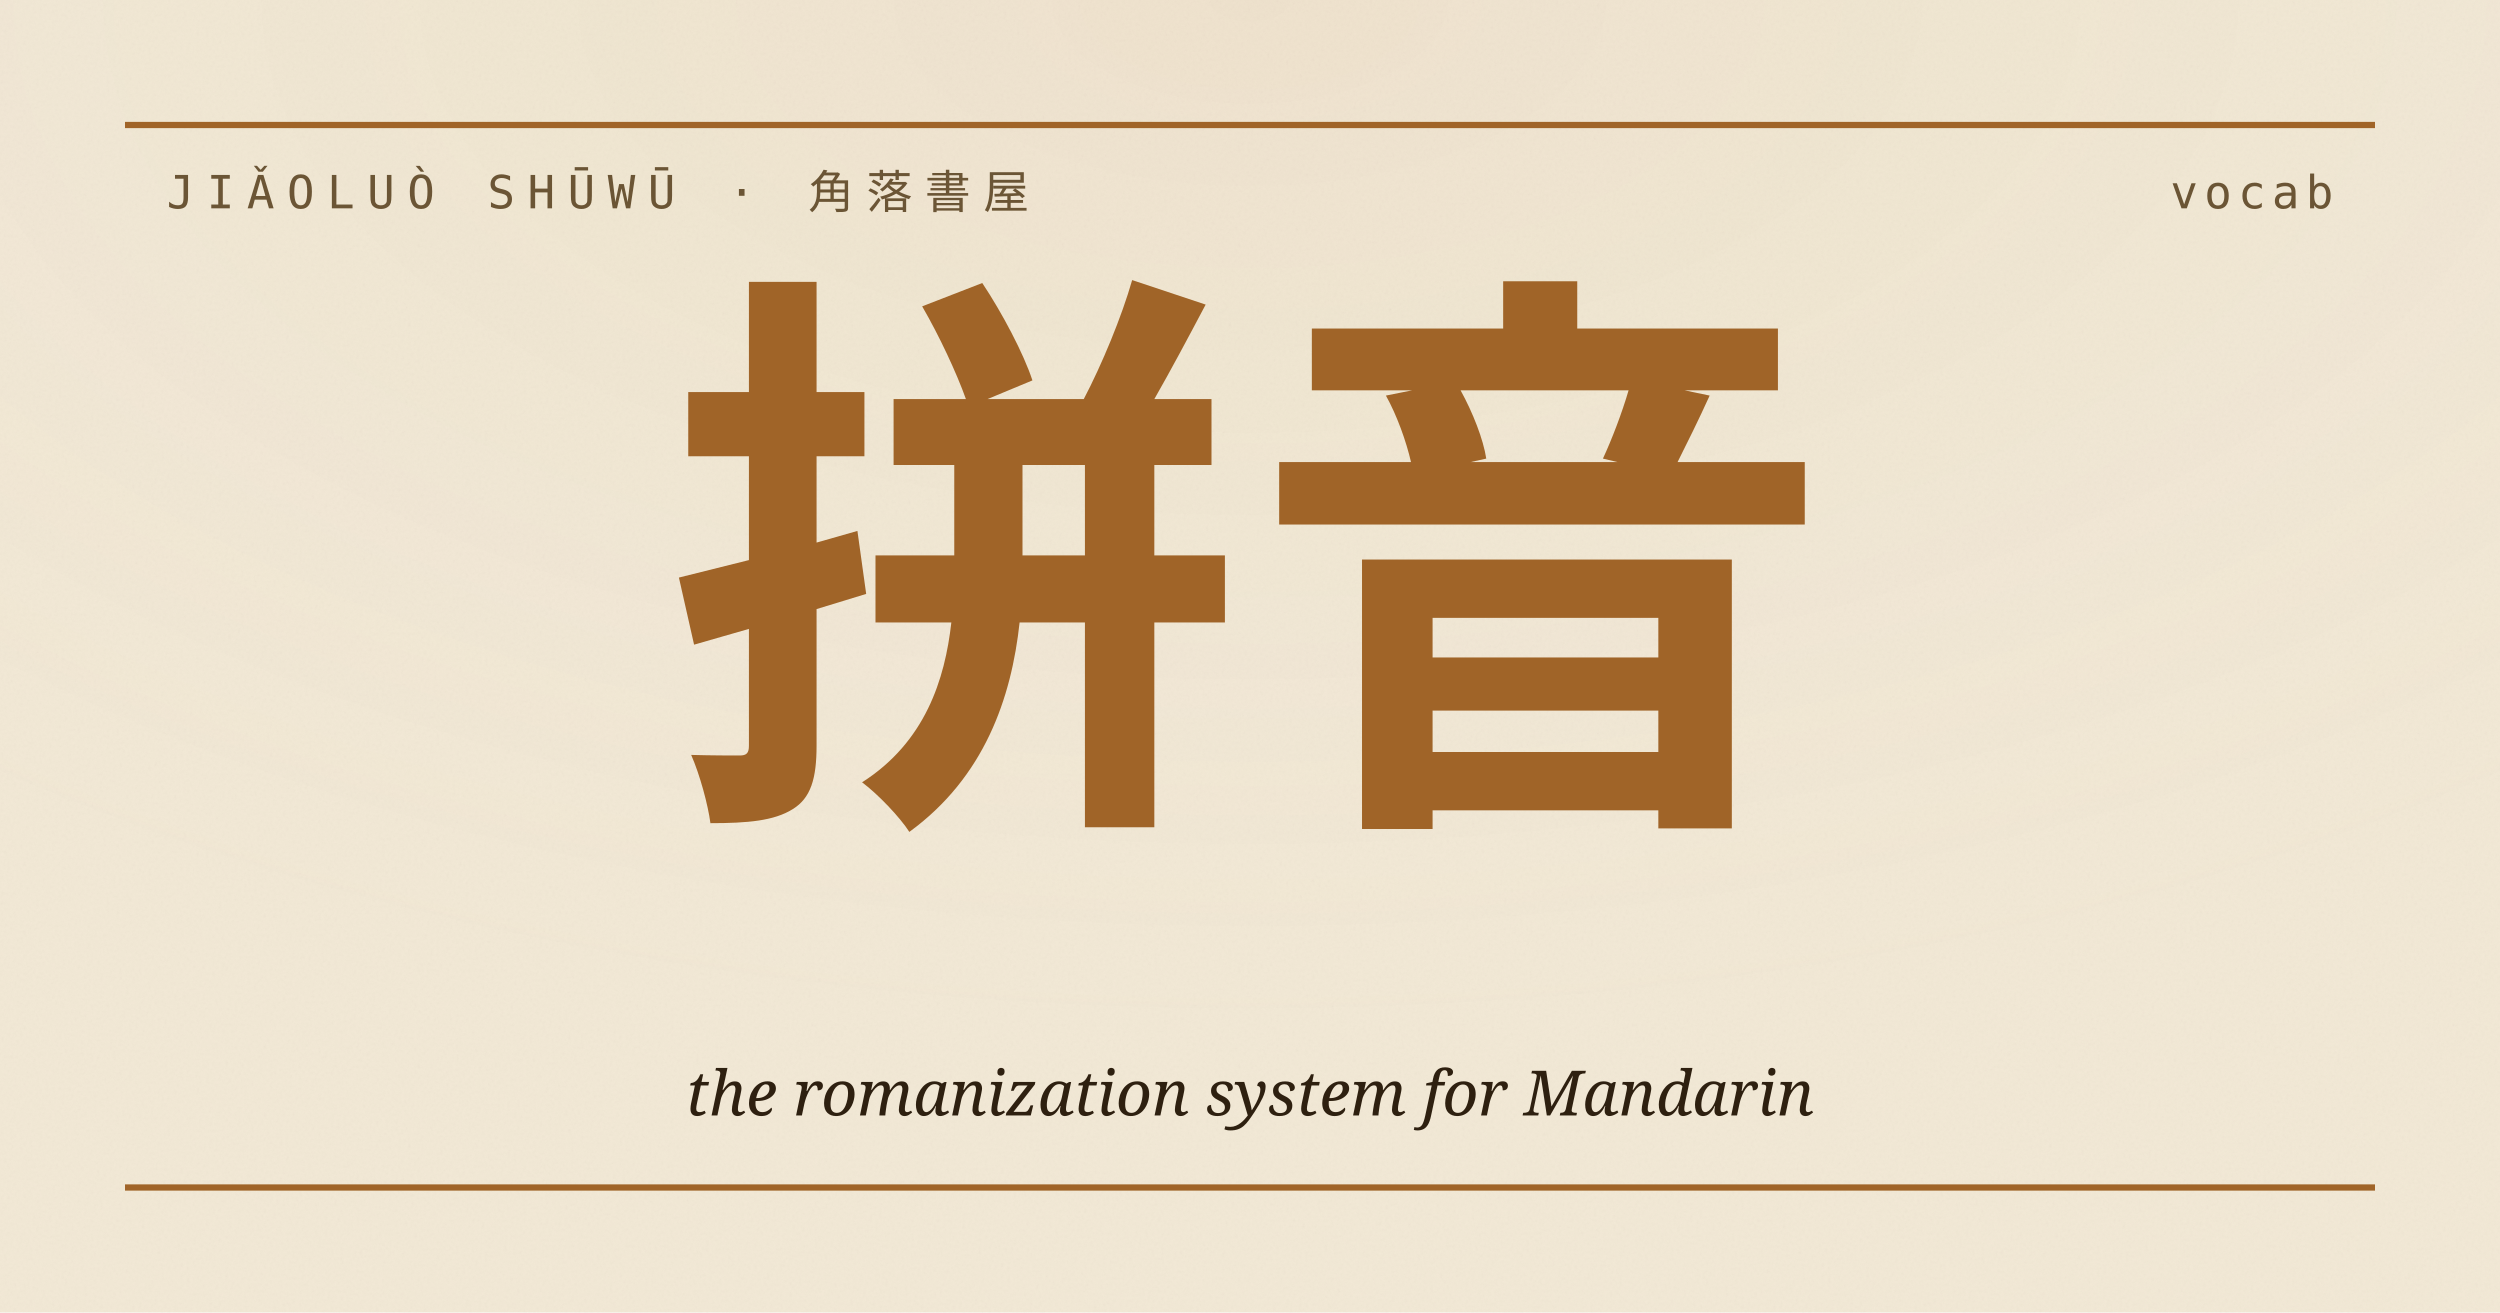
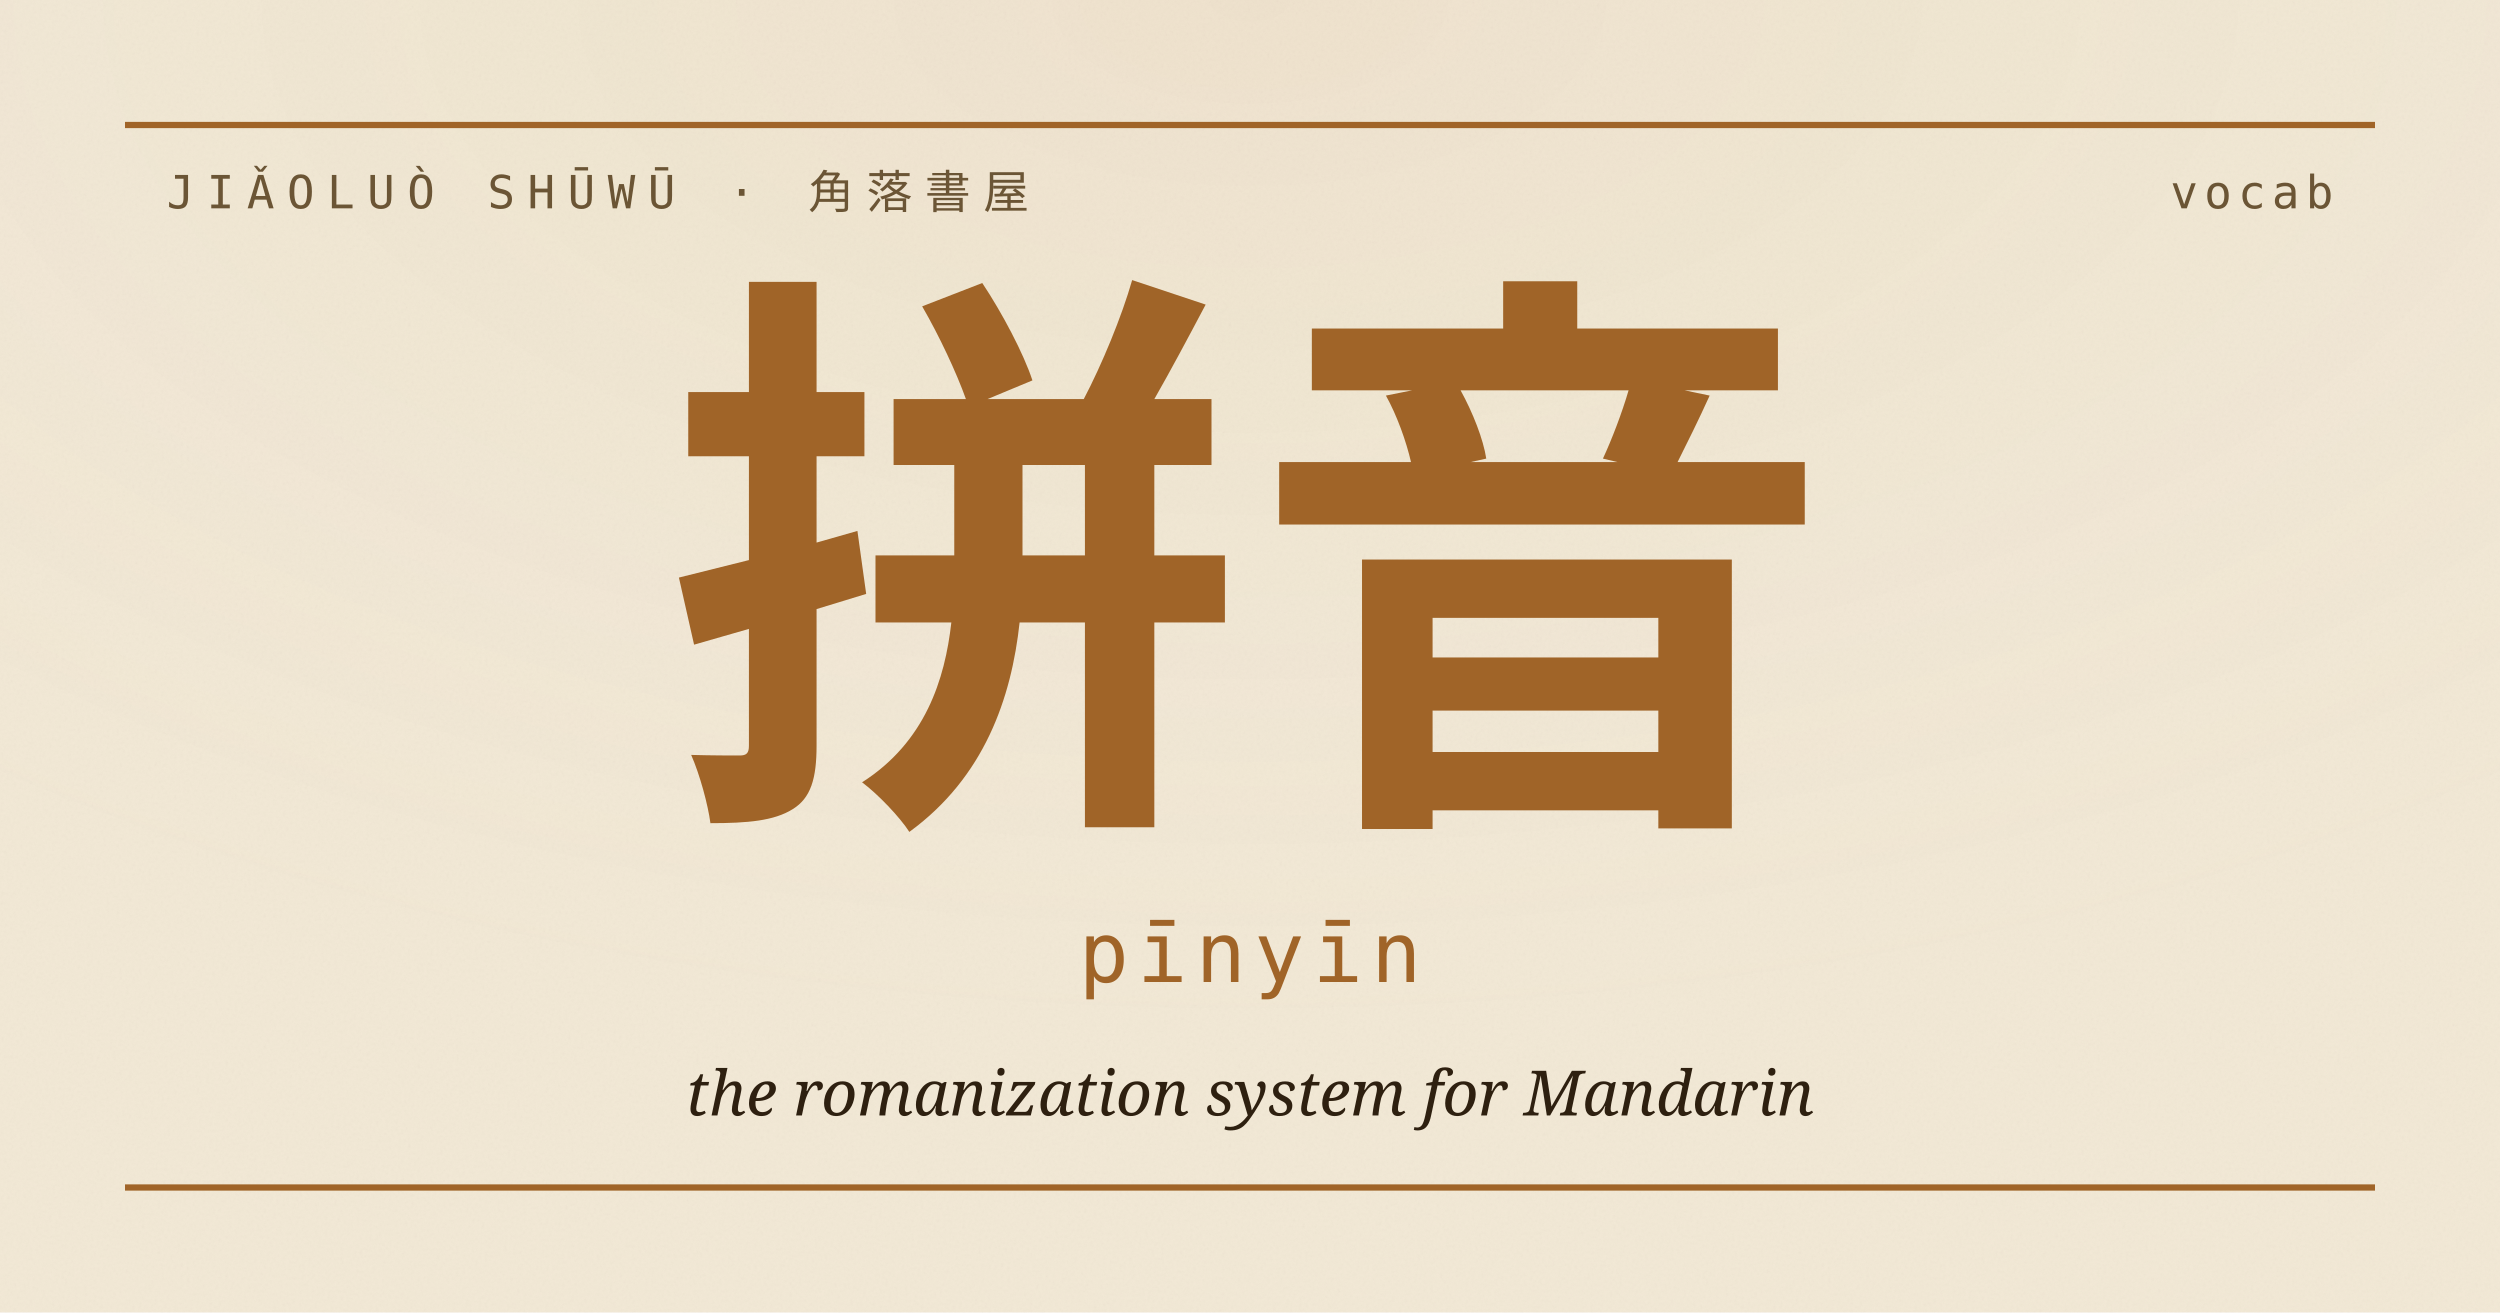
<svg xmlns="http://www.w3.org/2000/svg" viewBox="0 0 1200 630" width="1200" height="630">
  <defs>
    <filter id="paper">
      <feTurbulence type="fractalNoise" baseFrequency="0.65" numOctaves="5" stitchTiles="stitch" />
      <feColorMatrix type="saturate" values="0" />
    </filter>
    <radialGradient id="vignette" cx="50%" cy="0%" r="80%">
      <stop offset="0%" stop-color="#a06428" stop-opacity="0.05" />
      <stop offset="100%" stop-color="#f2e8d5" stop-opacity="0" />
    </radialGradient>
  </defs>
  <rect width="1200" height="630" fill="#f2e8d5" />
  <rect width="1200" height="630" fill="url(#vignette)" />
  <rect width="1200" height="630" filter="url(#paper)" opacity="0.06" />
  <line x1="60" y1="60" x2="1140" y2="60" stroke="#a06428" stroke-width="3" />
  <line x1="60" y1="570" x2="1140" y2="570" stroke="#a06428" stroke-width="3" />
  <text x="80" y="100" font-family="Inconsolata, monospace" font-size="22" letter-spacing="6" fill="#6b5535" text-transform="uppercase">JIǍOLUÒ SHŪWŪ · 角落書屋</text>
  <text x="1120" y="100" font-family="Inconsolata, monospace" font-size="22" letter-spacing="3" fill="#6b5535" text-anchor="end">vocab</text>
  <text x="600" y="275" font-family="Noto Serif SC, serif" font-size="280" font-weight="700" fill="#a06428" text-anchor="middle" dominant-baseline="middle">拼音</text>
+   <text x="600" y="460" font-family="Inconsolata, monospace" font-size="40" letter-spacing="4" fill="#a06428" text-anchor="middle" dominant-baseline="middle">pīnyīn</text>
  <text x="600" y="525" font-family="EB Garamond, Georgia, serif" font-style="italic" font-size="30" fill="#2e2010" text-anchor="middle" dominant-baseline="middle">the romanization system for Mandarin</text>
</svg>
